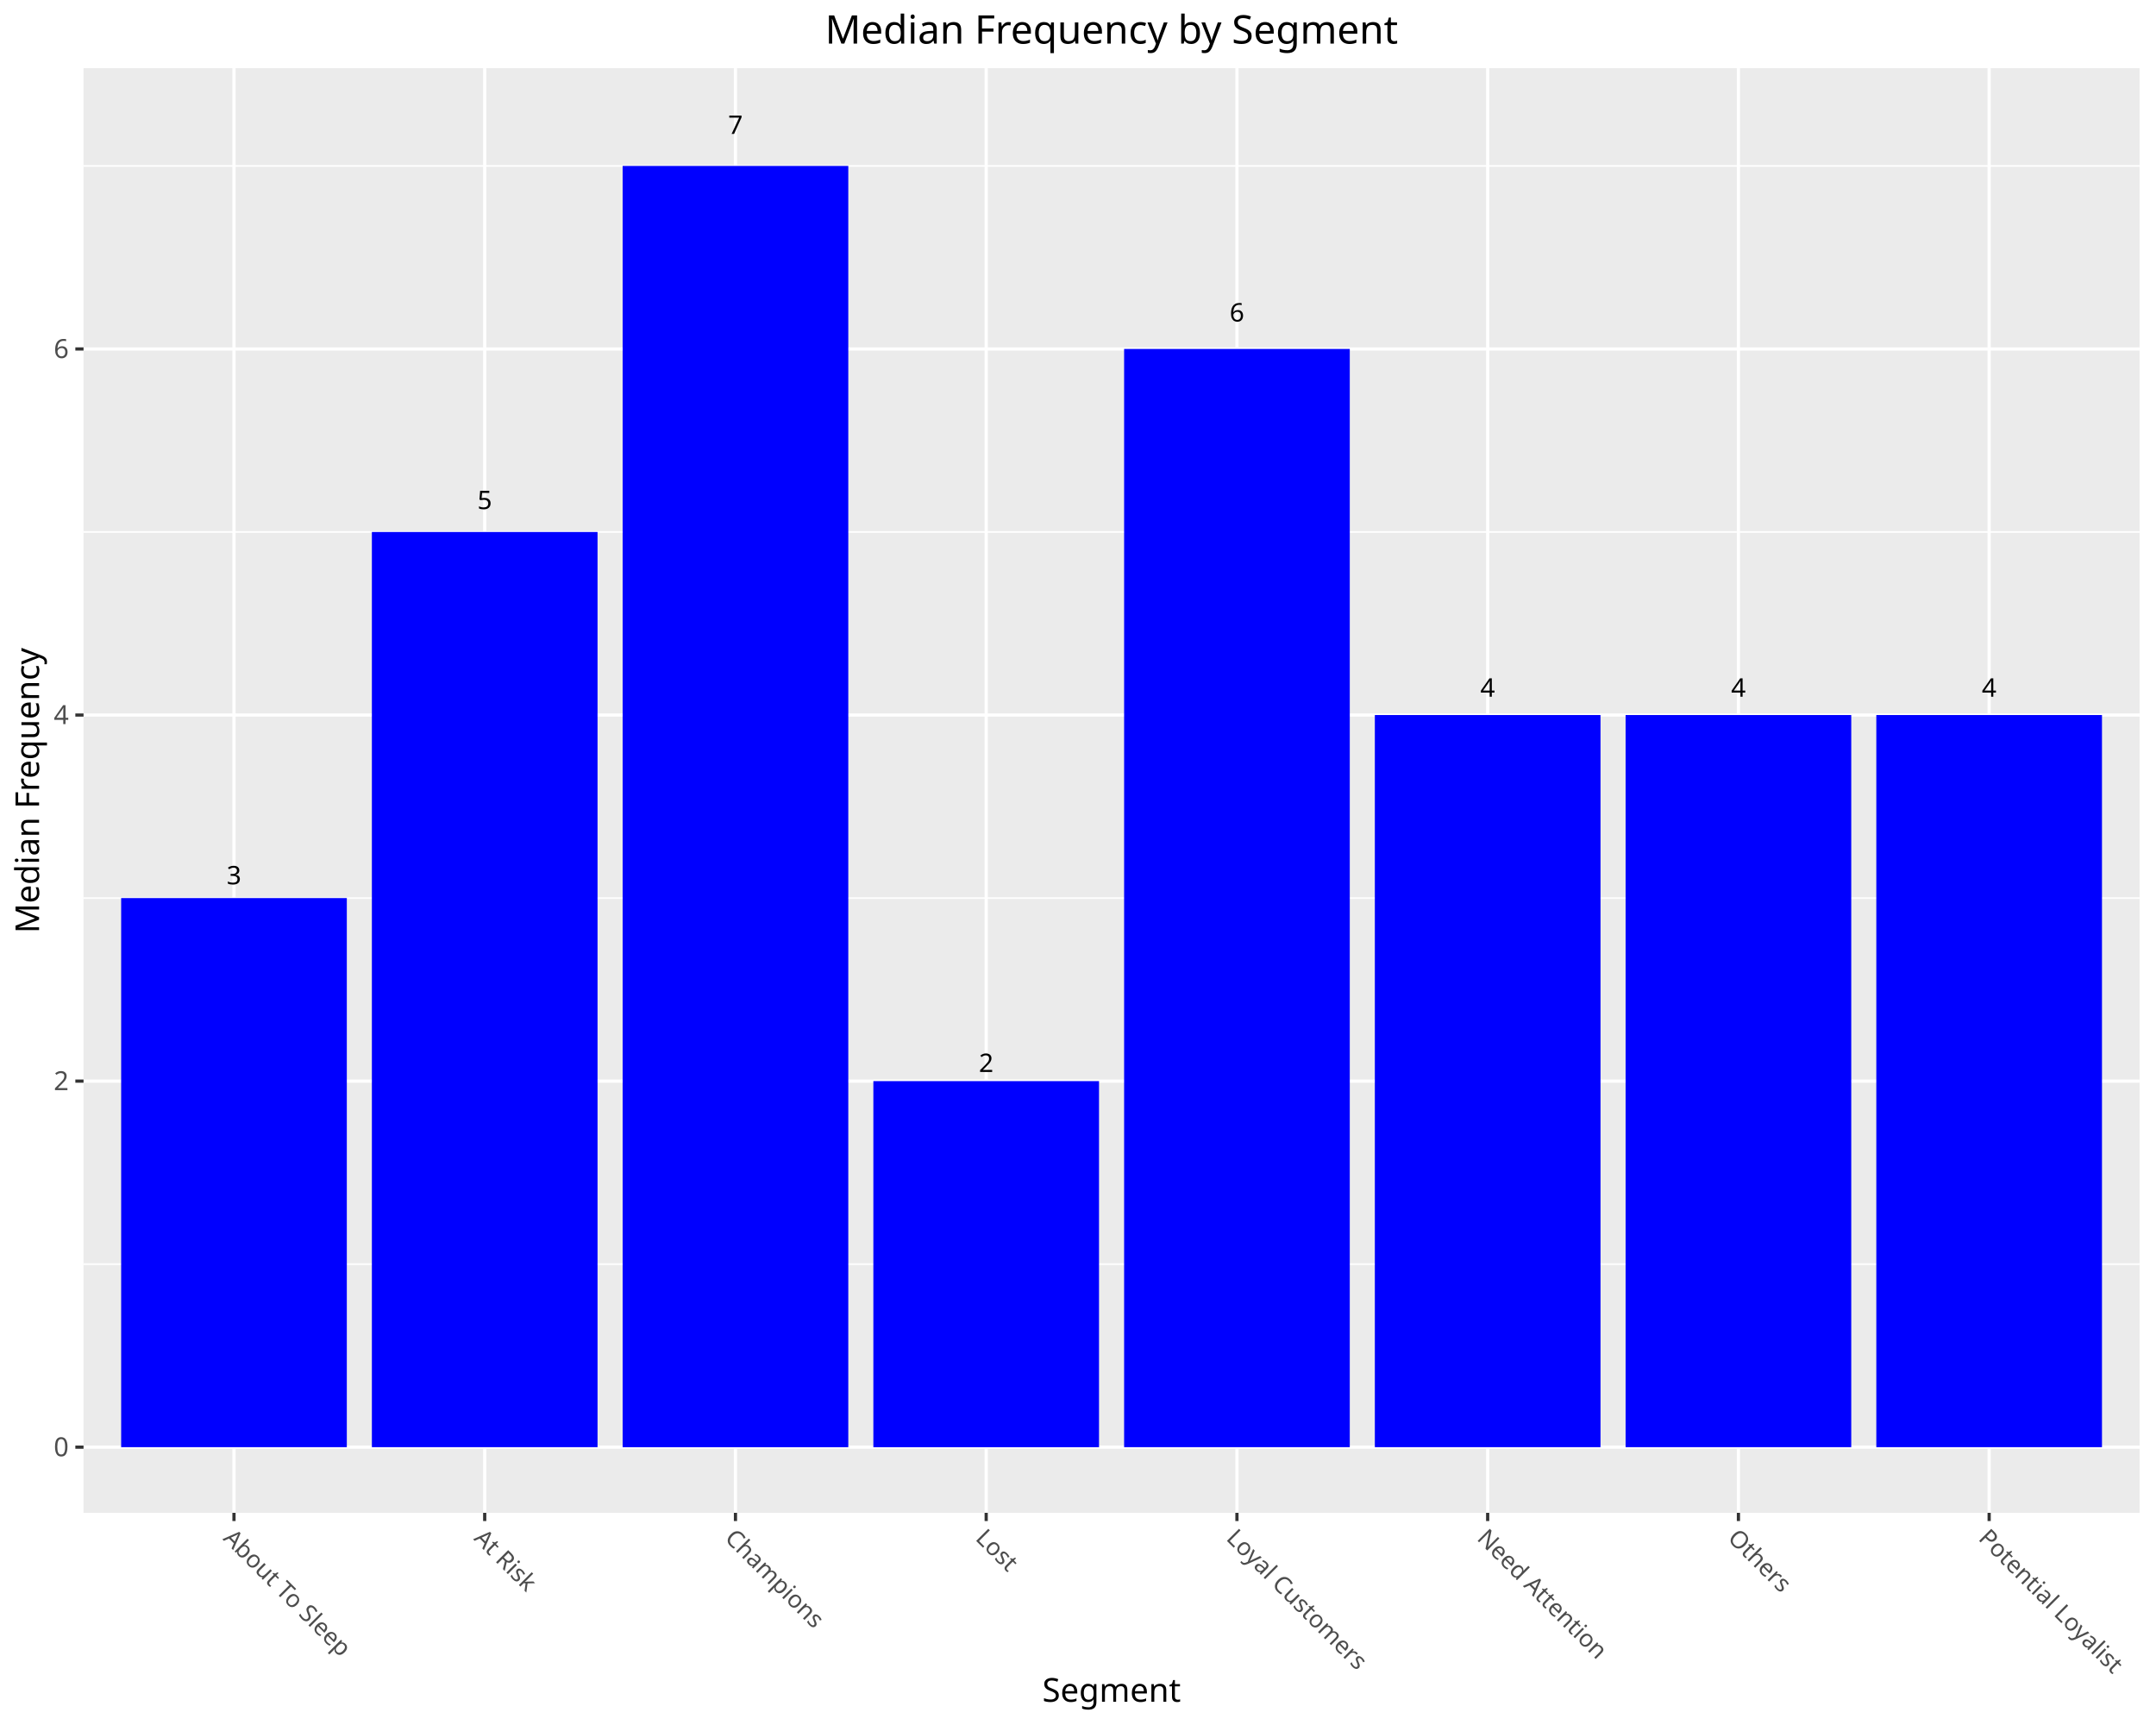
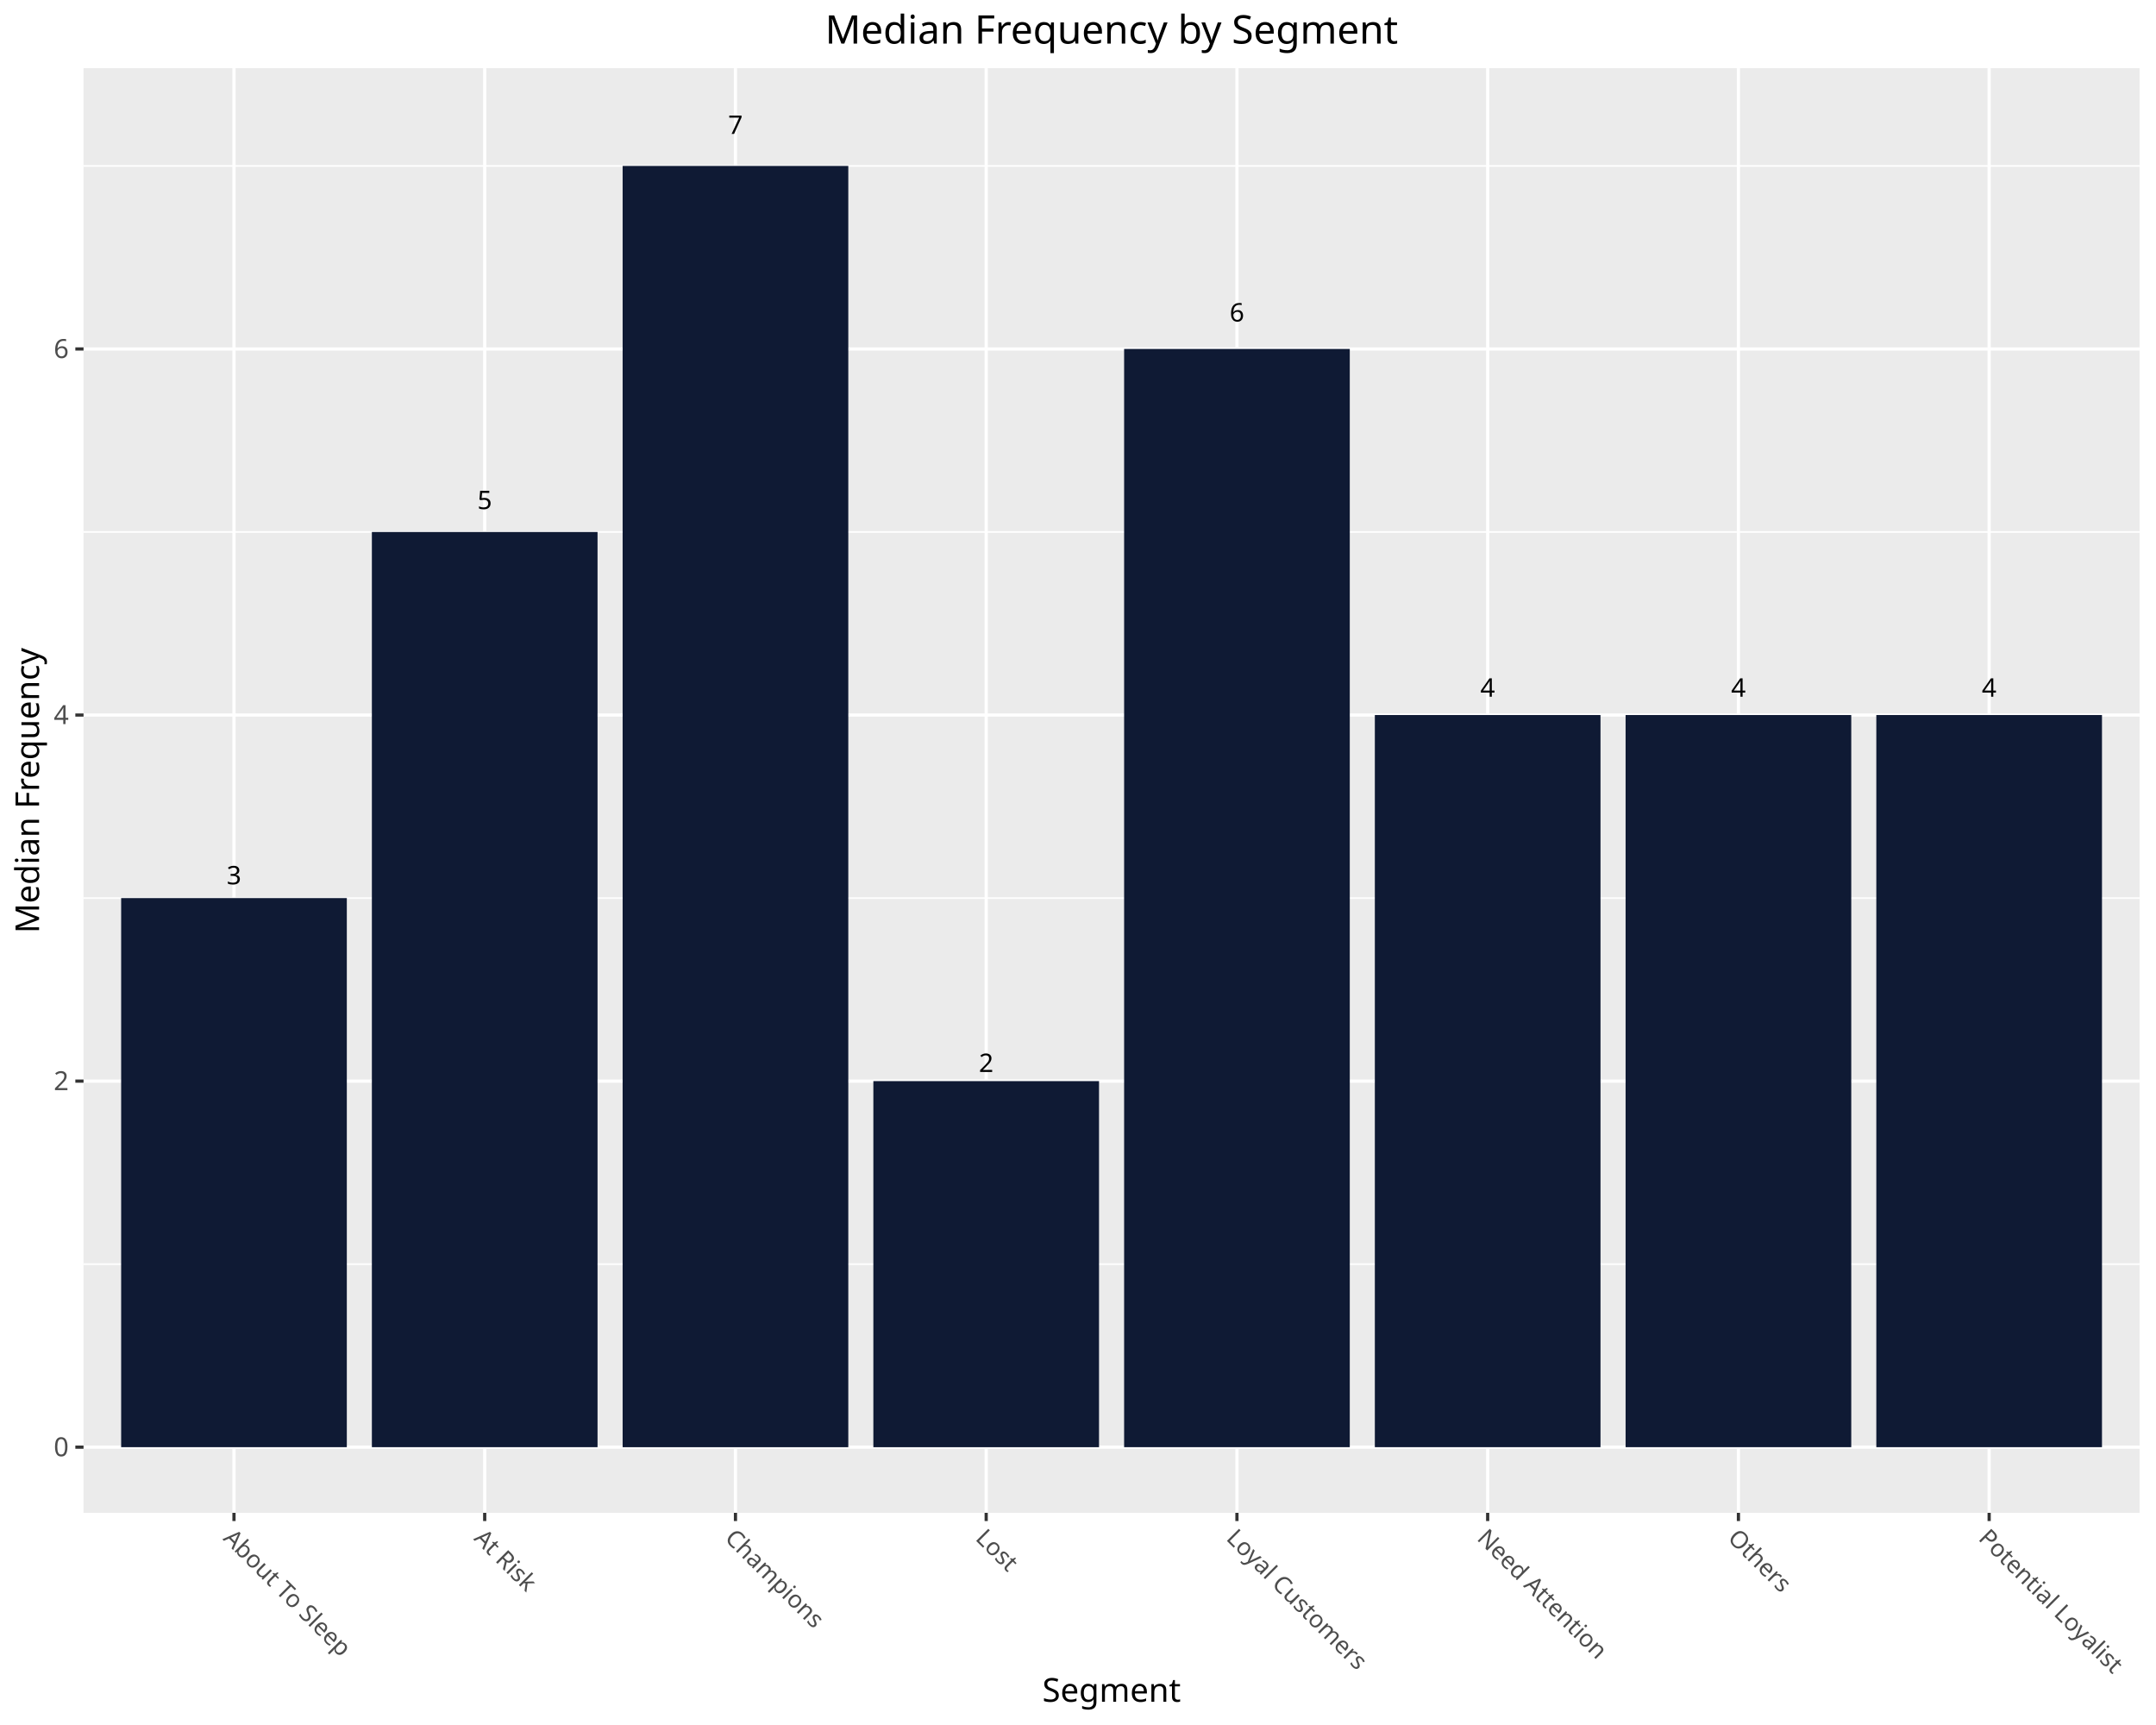
<svg xmlns="http://www.w3.org/2000/svg" class="svglite" data-engine-version="2.0" width="720.00pt" height="576.00pt" viewBox="0 0 720.00 576.00">
  <defs>
    <style type="text/css">
    .svglite line, .svglite polyline, .svglite polygon, .svglite path, .svglite rect, .svglite circle {
      fill: none;
      stroke: #000000;
      stroke-linecap: round;
      stroke-linejoin: round;
      stroke-miterlimit: 10.00;
    }
  </style>
  </defs>
  <rect width="100%" height="100%" style="stroke: none; fill: #FFFFFF;" />
  <defs>
    <clipPath id="cpMC4wMHw3MjAuMDB8MC4wMHw1NzYuMDA=">
      <rect x="0.00" y="0.00" width="720.00" height="576.00" />
    </clipPath>
  </defs>
  <g clip-path="url(#cpMC4wMHw3MjAuMDB8MC4wMHw1NzYuMDA=)">
    <rect x="0.00" y="0.00" width="720.00" height="576.00" style="stroke-width: 1.07; stroke: #FFFFFF; fill: #FFFFFF;" />
  </g>
  <defs>
    <clipPath id="cpMjcuOTB8NzE0LjUyfDIyLjc4fDUwNS4xNg==">
      <rect x="27.90" y="22.78" width="686.62" height="482.38" />
    </clipPath>
  </defs>
  <g clip-path="url(#cpMjcuOTB8NzE0LjUyfDIyLjc4fDUwNS4xNg==)">
    <rect x="27.90" y="22.78" width="686.62" height="482.38" style="stroke-width: 1.07; stroke: none; fill: #EBEBEB;" />
    <polyline points="27.90,422.11 714.52,422.11 " style="stroke-width: 0.53; stroke: #FFFFFF; stroke-linecap: butt;" />
    <polyline points="27.90,299.88 714.52,299.88 " style="stroke-width: 0.53; stroke: #FFFFFF; stroke-linecap: butt;" />
    <polyline points="27.90,177.64 714.52,177.64 " style="stroke-width: 0.53; stroke: #FFFFFF; stroke-linecap: butt;" />
    <polyline points="27.90,55.41 714.52,55.41 " style="stroke-width: 0.53; stroke: #FFFFFF; stroke-linecap: butt;" />
    <polyline points="27.90,483.23 714.52,483.23 " style="stroke-width: 1.07; stroke: #FFFFFF; stroke-linecap: butt;" />
    <polyline points="27.90,361.00 714.52,361.00 " style="stroke-width: 1.07; stroke: #FFFFFF; stroke-linecap: butt;" />
    <polyline points="27.90,238.76 714.52,238.76 " style="stroke-width: 1.07; stroke: #FFFFFF; stroke-linecap: butt;" />
    <polyline points="27.90,116.52 714.52,116.52 " style="stroke-width: 1.07; stroke: #FFFFFF; stroke-linecap: butt;" />
    <polyline points="78.14,505.16 78.14,22.78 " style="stroke-width: 1.07; stroke: #FFFFFF; stroke-linecap: butt;" />
    <polyline points="161.87,505.16 161.87,22.78 " style="stroke-width: 1.07; stroke: #FFFFFF; stroke-linecap: butt;" />
    <polyline points="245.61,505.16 245.61,22.78 " style="stroke-width: 1.07; stroke: #FFFFFF; stroke-linecap: butt;" />
    <polyline points="329.34,505.16 329.34,22.78 " style="stroke-width: 1.07; stroke: #FFFFFF; stroke-linecap: butt;" />
    <polyline points="413.08,505.16 413.08,22.78 " style="stroke-width: 1.07; stroke: #FFFFFF; stroke-linecap: butt;" />
    <polyline points="496.81,505.16 496.81,22.78 " style="stroke-width: 1.07; stroke: #FFFFFF; stroke-linecap: butt;" />
    <polyline points="580.55,505.16 580.55,22.78 " style="stroke-width: 1.07; stroke: #FFFFFF; stroke-linecap: butt;" />
    <polyline points="664.28,505.16 664.28,22.78 " style="stroke-width: 1.07; stroke: #FFFFFF; stroke-linecap: butt;" />
-     <rect x="291.66" y="361.00" width="75.36" height="122.24" style="stroke-width: 1.07; stroke: none; stroke-linecap: butt; stroke-linejoin: miter; fill: #0000FF;" />
-     <rect x="40.46" y="299.88" width="75.36" height="183.35" style="stroke-width: 1.07; stroke: none; stroke-linecap: butt; stroke-linejoin: miter; fill: #0000FF;" />
-     <rect x="459.13" y="238.76" width="75.36" height="244.47" style="stroke-width: 1.07; stroke: none; stroke-linecap: butt; stroke-linejoin: miter; fill: #0000FF;" />
-     <rect x="542.87" y="238.76" width="75.36" height="244.47" style="stroke-width: 1.07; stroke: none; stroke-linecap: butt; stroke-linejoin: miter; fill: #0000FF;" />
-     <rect x="626.60" y="238.76" width="75.36" height="244.47" style="stroke-width: 1.07; stroke: none; stroke-linecap: butt; stroke-linejoin: miter; fill: #0000FF;" />
-     <rect x="124.19" y="177.64" width="75.36" height="305.59" style="stroke-width: 1.07; stroke: none; stroke-linecap: butt; stroke-linejoin: miter; fill: #0000FF;" />
-     <rect x="375.40" y="116.52" width="75.36" height="366.71" style="stroke-width: 1.07; stroke: none; stroke-linecap: butt; stroke-linejoin: miter; fill: #0000FF;" />
-     <rect x="207.93" y="55.41" width="75.36" height="427.83" style="stroke-width: 1.07; stroke: none; stroke-linecap: butt; stroke-linejoin: miter; fill: #0000FF;" />
+     <rect x="291.66" y="361.00" width="75.36" height="122.24" style="stroke-width: 1.07; stroke: none; stroke-linecap: butt; stroke-linejoin: miter; fill: #0F1A34;" />
+     <rect x="40.46" y="299.88" width="75.36" height="183.35" style="stroke-width: 1.07; stroke: none; stroke-linecap: butt; stroke-linejoin: miter; fill: #0F1A34;" />
+     <rect x="459.13" y="238.76" width="75.36" height="244.47" style="stroke-width: 1.07; stroke: none; stroke-linecap: butt; stroke-linejoin: miter; fill: #0F1A34;" />
+     <rect x="542.87" y="238.76" width="75.36" height="244.47" style="stroke-width: 1.07; stroke: none; stroke-linecap: butt; stroke-linejoin: miter; fill: #0F1A34;" />
+     <rect x="626.60" y="238.76" width="75.36" height="244.47" style="stroke-width: 1.07; stroke: none; stroke-linecap: butt; stroke-linejoin: miter; fill: #0F1A34;" />
+     <rect x="124.19" y="177.64" width="75.36" height="305.59" style="stroke-width: 1.07; stroke: none; stroke-linecap: butt; stroke-linejoin: miter; fill: #0F1A34;" />
+     <rect x="375.40" y="116.52" width="75.36" height="366.71" style="stroke-width: 1.07; stroke: none; stroke-linecap: butt; stroke-linejoin: miter; fill: #0F1A34;" />
+     <rect x="207.93" y="55.41" width="75.36" height="427.83" style="stroke-width: 1.07; stroke: none; stroke-linecap: butt; stroke-linejoin: miter; fill: #0F1A34;" />
    <text x="329.34" y="357.94" text-anchor="middle" style="font-size: 8.54px; font-family: sans;" textLength="4.75px" lengthAdjust="spacingAndGlyphs">2</text>
    <text x="78.14" y="295.29" text-anchor="middle" style="font-size: 8.54px; font-family: sans;" textLength="4.75px" lengthAdjust="spacingAndGlyphs">3</text>
    <text x="496.81" y="232.65" text-anchor="middle" style="font-size: 8.54px; font-family: sans;" textLength="4.75px" lengthAdjust="spacingAndGlyphs">4</text>
    <text x="580.55" y="232.65" text-anchor="middle" style="font-size: 8.54px; font-family: sans;" textLength="4.75px" lengthAdjust="spacingAndGlyphs">4</text>
    <text x="664.28" y="232.65" text-anchor="middle" style="font-size: 8.54px; font-family: sans;" textLength="4.75px" lengthAdjust="spacingAndGlyphs">4</text>
    <text x="161.87" y="170.00" text-anchor="middle" style="font-size: 8.54px; font-family: sans;" textLength="4.75px" lengthAdjust="spacingAndGlyphs">5</text>
    <text x="413.08" y="107.36" text-anchor="middle" style="font-size: 8.54px; font-family: sans;" textLength="4.75px" lengthAdjust="spacingAndGlyphs">6</text>
    <text x="245.61" y="44.71" text-anchor="middle" style="font-size: 8.54px; font-family: sans;" textLength="4.75px" lengthAdjust="spacingAndGlyphs">7</text>
  </g>
  <g clip-path="url(#cpMC4wMHw3MjAuMDB8MC4wMHw1NzYuMDA=)">
    <text x="22.97" y="486.26" text-anchor="end" style="font-size: 8.80px; fill: #4D4D4D; font-family: sans;" textLength="4.89px" lengthAdjust="spacingAndGlyphs">0</text>
    <text x="22.97" y="364.02" text-anchor="end" style="font-size: 8.80px; fill: #4D4D4D; font-family: sans;" textLength="4.89px" lengthAdjust="spacingAndGlyphs">2</text>
    <text x="22.97" y="241.79" text-anchor="end" style="font-size: 8.80px; fill: #4D4D4D; font-family: sans;" textLength="4.89px" lengthAdjust="spacingAndGlyphs">4</text>
    <text x="22.97" y="119.55" text-anchor="end" style="font-size: 8.80px; fill: #4D4D4D; font-family: sans;" textLength="4.89px" lengthAdjust="spacingAndGlyphs">6</text>
    <polyline points="25.16,483.23 27.90,483.23 " style="stroke-width: 1.07; stroke: #333333; stroke-linecap: butt;" />
    <polyline points="25.16,361.00 27.90,361.00 " style="stroke-width: 1.07; stroke: #333333; stroke-linecap: butt;" />
    <polyline points="25.16,238.76 27.90,238.76 " style="stroke-width: 1.07; stroke: #333333; stroke-linecap: butt;" />
    <polyline points="25.16,116.52 27.90,116.52 " style="stroke-width: 1.07; stroke: #333333; stroke-linecap: butt;" />
    <polyline points="78.14,507.90 78.14,505.16 " style="stroke-width: 1.07; stroke: #333333; stroke-linecap: butt;" />
    <polyline points="161.87,507.90 161.87,505.16 " style="stroke-width: 1.07; stroke: #333333; stroke-linecap: butt;" />
    <polyline points="245.61,507.90 245.61,505.16 " style="stroke-width: 1.07; stroke: #333333; stroke-linecap: butt;" />
    <polyline points="329.34,507.90 329.34,505.16 " style="stroke-width: 1.07; stroke: #333333; stroke-linecap: butt;" />
    <polyline points="413.08,507.90 413.08,505.16 " style="stroke-width: 1.07; stroke: #333333; stroke-linecap: butt;" />
    <polyline points="496.81,507.90 496.81,505.16 " style="stroke-width: 1.07; stroke: #333333; stroke-linecap: butt;" />
    <polyline points="580.55,507.90 580.55,505.16 " style="stroke-width: 1.07; stroke: #333333; stroke-linecap: butt;" />
    <polyline points="664.28,507.90 664.28,505.16 " style="stroke-width: 1.07; stroke: #333333; stroke-linecap: butt;" />
    <text transform="translate(74.25,513.98) rotate(-315)" style="font-size: 8.00px; fill: #4D4D4D; font-family: sans;" textLength="55.15px" lengthAdjust="spacingAndGlyphs">About To Sleep</text>
    <text transform="translate(157.98,513.98) rotate(-315)" style="font-size: 8.00px; fill: #4D4D4D; font-family: sans;" textLength="25.34px" lengthAdjust="spacingAndGlyphs">At Risk</text>
    <text transform="translate(241.72,513.98) rotate(-315)" style="font-size: 8.00px; fill: #4D4D4D; font-family: sans;" textLength="40.47px" lengthAdjust="spacingAndGlyphs">Champions</text>
    <text transform="translate(325.45,513.98) rotate(-315)" style="font-size: 8.00px; fill: #4D4D4D; font-family: sans;" textLength="15.12px" lengthAdjust="spacingAndGlyphs">Lost</text>
    <text transform="translate(409.18,513.98) rotate(-315)" style="font-size: 8.00px; fill: #4D4D4D; font-family: sans;" textLength="60.04px" lengthAdjust="spacingAndGlyphs">Loyal Customers</text>
    <text transform="translate(492.92,513.98) rotate(-315)" style="font-size: 8.00px; fill: #4D4D4D; font-family: sans;" textLength="52.93px" lengthAdjust="spacingAndGlyphs">Need Attention</text>
    <text transform="translate(576.65,513.98) rotate(-315)" style="font-size: 8.00px; fill: #4D4D4D; font-family: sans;" textLength="24.01px" lengthAdjust="spacingAndGlyphs">Others</text>
    <text transform="translate(660.39,513.98) rotate(-315)" style="font-size: 8.00px; fill: #4D4D4D; font-family: sans;" textLength="60.48px" lengthAdjust="spacingAndGlyphs">Potential Loyalist</text>
    <text x="371.21" y="568.24" text-anchor="middle" style="font-size: 11.00px; font-family: sans;" textLength="44.04px" lengthAdjust="spacingAndGlyphs">Segment</text>
    <text transform="translate(13.05,263.97) rotate(-90)" text-anchor="middle" style="font-size: 11.00px; font-family: sans;" textLength="91.12px" lengthAdjust="spacingAndGlyphs">Median Frequency</text>
    <text x="371.21" y="14.56" text-anchor="middle" style="font-size: 13.20px; font-family: sans;" textLength="187.13px" lengthAdjust="spacingAndGlyphs">Median Frequency  by Segment</text>
  </g>
</svg>
